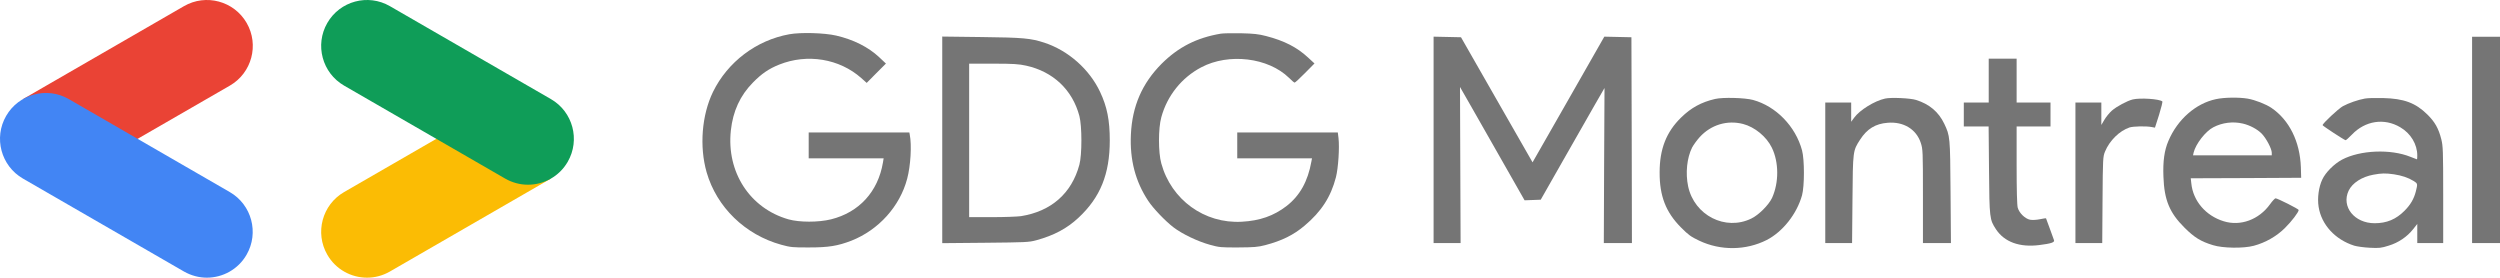
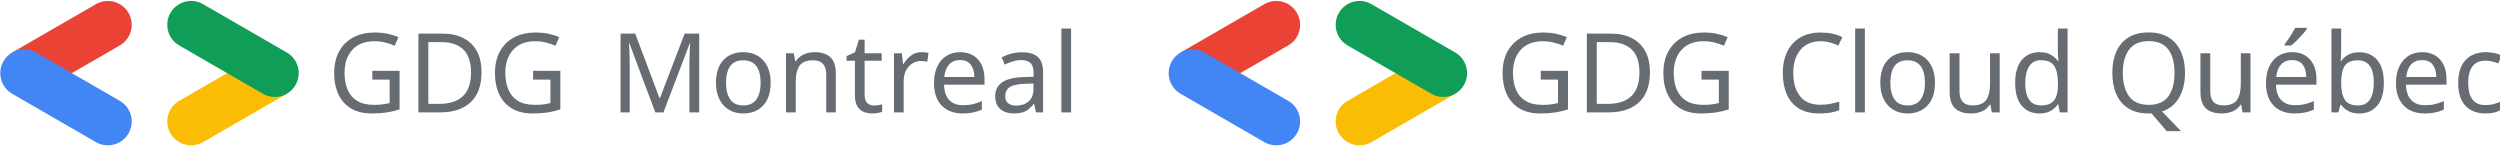
- <svg xmlns="http://www.w3.org/2000/svg" style="isolation:isolate" viewBox="165.59 304.121 2508.41 278.606" width="2508.41pt" height="278.606pt">
-   <g>
-     <path d=" M 957.5 338.5 C 924.4 344.5 895.7 366.3 881 396.3 C 869.7 419.6 867.2 451.1 874.6 477 C 884.7 512 913.2 539.7 949.5 549.7 C 958.7 552.2 960.9 552.5 977.5 552.4 C 997 552.4 1006.1 550.9 1019.9 545.6 C 1047.2 534.8 1068.5 511.2 1075.8 483.5 C 1079.3 470.5 1080.5 449.5 1078.4 439.2 L 1078 437 L 1027.5 437 L 977 437 L 977 450 L 977 463 L 1014.6 463 L 1052.2 463 L 1051.5 467.2 C 1046.6 496.4 1027.6 517.2 999.4 524.2 C 986.8 527.3 967.7 527.3 956.7 524.2 C 917.9 513.1 894.4 476.8 898.9 435 C 901 415.7 908.2 400 921 387 C 929.8 378 937 373.1 947.5 368.9 C 975.6 357.7 1007.8 363 1029.7 382.4 L 1035.2 387.3 L 1044.8 377.6 L 1054.5 367.9 L 1047.6 361.4 C 1036.9 351.4 1021.9 343.8 1004.5 339.8 C 992.7 337.1 969 336.4 957.5 338.5 Z " fill="rgb(0,0,0)" fill-opacity="0.542" />
-     <path d=" M 1390.5 337.9 C 1366.3 342 1348 351.3 1331.1 368.1 C 1311.6 387.7 1301.6 410.6 1300.3 439 C 1299.1 464.5 1304.8 486.2 1317.7 505.7 C 1322.7 513.3 1334.9 526 1343 532.2 C 1351.9 539 1367.5 546.4 1379.5 549.7 C 1388.8 552.3 1390.8 552.5 1408 552.4 C 1423.8 552.3 1427.7 552 1435 550.1 C 1451.8 545.7 1463.5 539.9 1474.5 530.6 C 1491.4 516.4 1500.9 501.7 1506 482 C 1508.4 472.6 1509.7 452 1508.6 442.7 L 1507.9 437 L 1457.4 437 L 1407 437 L 1407 450 L 1407 463 L 1444.5 463 L 1482 463 L 1481.4 466.2 C 1477.8 486.2 1469.8 500.5 1456.4 510.9 C 1443.6 520.7 1429.8 525.6 1411.5 526.6 C 1374.1 528.7 1340.8 504.6 1330.8 468.1 C 1327.7 457.1 1327.7 432.9 1330.8 421.8 C 1336.7 400.1 1351.3 381.9 1371 371.6 C 1398.6 357.1 1438.1 361.9 1458.9 382.2 C 1461.5 384.9 1464.1 387 1464.6 387 C 1465.1 387 1469.8 382.7 1475 377.4 L 1484.5 367.8 L 1478 361.8 C 1467 351.6 1454.2 345 1436 340.3 C 1428.4 338.3 1423.4 337.8 1411 337.5 C 1402.5 337.3 1393.3 337.5 1390.5 337.9 Z " fill="rgb(0,0,0)" fill-opacity="0.542" />
-     <path d=" M 1111 444.5 L 1111 548.1 L 1154.3 547.7 C 1194.5 547.3 1198 547.2 1205.3 545.2 C 1223.2 540.3 1236.1 533.4 1247.7 522.6 C 1269.6 502.2 1279.1 478.8 1279.1 445 C 1279.1 424.8 1276.4 411.2 1269.4 396.4 C 1258.7 373.6 1237.5 354.9 1213.6 347 C 1199.8 342.5 1192.4 341.8 1150.8 341.3 L 1111 340.8 L 1111 444.5 Z  M 1195.2 370 C 1222.3 376 1241.6 394.2 1248.6 420.5 C 1251.3 430.6 1251.3 459.5 1248.6 469.4 C 1240.9 498.1 1220.3 516.2 1190 521 C 1186.4 521.5 1173.3 522 1160.8 522 L 1138 522 L 1138 445 L 1138 368 L 1162.3 368 C 1182.4 368 1188 368.4 1195.2 370 Z " fill="rgb(0,0,0)" fill-opacity="0.542" />
-     <path d=" M 1604 444.5 L 1604 548 L 1617.5 548 L 1631.1 548 L 1630.8 469.7 L 1630.5 391.4 L 1641.1 409.9 C 1646.9 420.1 1661.5 445.7 1673.5 466.8 L 1695.3 505.1 L 1703.4 504.8 L 1711.5 504.5 L 1733.7 465.5 C 1746 444 1760.4 418.8 1765.7 409.4 L 1775.5 392.4 L 1775.1 470.2 L 1774.8 548 L 1788.9 548 L 1803 548 L 1802.8 444.7 L 1802.5 341.5 L 1788.9 341.2 L 1775.3 340.9 L 1739.3 404 L 1703.3 467 L 1667.4 404.3 L 1631.5 341.5 L 1617.8 341.2 L 1604 340.9 L 1604 444.5 Z " fill="rgb(0,0,0)" fill-opacity="0.542" />
-     <path d=" M 2646 444.5 L 2646 548 L 2660 548 L 2674 548 L 2674 444.5 L 2674 341 L 2660 341 L 2646 341 L 2646 444.5 Z " fill="rgb(0,0,0)" fill-opacity="0.542" />
-     <path d=" M 2161 385 L 2161 407 L 2148.5 407 L 2136 407 L 2136 419 L 2136 431 L 2148.4 431 L 2160.9 431 L 2161.3 474.7 C 2161.7 523.3 2161.9 524.4 2168.3 534.2 C 2176.8 547 2192 552.5 2211.8 550 C 2223.7 548.5 2227.3 547.3 2226.5 545.1 C 2226.1 544.2 2224.2 539 2222.3 533.5 C 2220.3 528 2218.6 523.4 2218.5 523.2 C 2218.3 523 2215.6 523.4 2212.3 524.1 C 2208.9 524.8 2204.8 525 2202.5 524.6 C 2197.5 523.6 2191.6 517.9 2190.1 512.5 C 2189.4 509.9 2189 494.9 2189 469.7 L 2189 431 L 2206 431 L 2223 431 L 2223 419 L 2223 407 L 2206 407 L 2189 407 L 2189 385 L 2189 363 L 2175 363 L 2161 363 L 2161 385 Z " fill="rgb(0,0,0)" fill-opacity="0.542" />
-     <path d=" M 1886.5 403.4 C 1872.7 406.6 1862.4 412.2 1852.4 422 C 1837.5 436.5 1830.8 453.7 1830.8 477 C 1830.7 500.8 1837 517 1852.2 532.3 C 1859.7 539.9 1862.3 541.7 1870.5 545.6 C 1892 555.8 1917.4 555.5 1938.3 544.9 C 1954.4 536.6 1968.5 518.7 1973.7 500 C 1976.2 490.8 1976.2 464.3 1973.7 455 C 1967.2 430.9 1947.6 410.7 1924.5 404.4 C 1916.3 402.2 1894.4 401.6 1886.5 403.4 Z  M 1914.5 428.5 C 1926.3 431.6 1938 441.2 1943.4 452.3 C 1950.5 466.8 1950.6 487.3 1943.6 502.7 C 1940.3 509.7 1930.3 519.8 1922.8 523.4 C 1896.8 536.1 1865.6 520.2 1859.4 491.1 C 1856.6 477.8 1858.2 462.5 1863.4 452.1 C 1864.8 449.5 1868.2 444.8 1871 441.7 C 1882.3 429.3 1898.6 424.4 1914.5 428.5 Z " fill="rgb(0,0,0)" fill-opacity="0.542" />
-     <path d=" M 2057.1 403 C 2046.5 405.3 2031.6 414.5 2026 422.2 L 2023 426.3 L 2023 416.7 L 2023 407 L 2010 407 L 1997 407 L 1997 477.5 L 1997 548 L 2010.4 548 L 2023.9 548 L 2024.3 504.2 C 2024.7 455.4 2024.7 455.4 2031.9 444.3 C 2038.9 433.4 2047.4 428.2 2059.7 427.3 C 2075.6 426 2088.3 433.8 2092.8 447.4 C 2094.9 453.8 2095 455.4 2095 501 L 2095 548 L 2109.1 548 L 2123.1 548 L 2122.7 496.7 C 2122.3 441.1 2122.2 440.6 2116.4 428.3 C 2110.7 416.4 2101.5 408.6 2088.1 404.4 C 2082.4 402.6 2063.1 401.7 2057.1 403 Z " fill="rgb(0,0,0)" fill-opacity="0.542" />
-     <path d=" M 2389 403.6 C 2368.7 407.9 2350.4 424 2341.3 445.5 C 2337.2 455 2335.7 466 2336.3 481.4 C 2337.1 504.7 2342.4 517.6 2357.4 532.5 C 2367.3 542.4 2373.8 546.4 2386 550.1 C 2395.7 553.2 2416.8 553.5 2427 550.7 C 2438.6 547.6 2449.7 541.3 2458.1 533 C 2464.9 526.3 2472 517 2472 514.8 C 2472 513.8 2450.5 503 2448.8 503.1 C 2448.1 503.1 2445.6 505.8 2443.3 509 C 2432.2 524.5 2413.6 531.4 2396.7 526.1 C 2378.8 520.6 2366.1 505.8 2364.3 488.3 L 2363.7 483 L 2419.1 482.8 L 2474.5 482.5 L 2474.2 472 C 2473.3 446.2 2462.6 424.6 2444.7 412.4 C 2439.1 408.6 2428.3 404.4 2420.9 403.1 C 2412.2 401.6 2397.1 401.8 2389 403.6 Z  M 2415.9 428.1 C 2422.9 429.7 2430.5 433.7 2435 438.3 C 2439.5 443 2445 453.4 2445 457.4 L 2445 460 L 2405.5 460 L 2366 460 L 2366.6 457.2 C 2368.7 448.5 2378.6 435.8 2386.4 431.8 C 2395.4 427.1 2406.1 425.8 2415.9 428.1 Z " fill="rgb(0,0,0)" fill-opacity="0.542" />
-     <path d=" M 2538.5 403 C 2531.6 404.2 2522 407.6 2516.3 410.7 C 2511.8 413.2 2496 428 2496 429.7 C 2496 430.4 2516.6 443.9 2519 444.8 C 2519.4 445 2522.3 442.4 2525.4 439.2 C 2538.7 425.2 2557.9 422.3 2573.9 431.8 C 2584.5 438 2591 448.9 2591 460.2 C 2591 462.3 2590.9 464 2590.7 464 C 2590.5 464 2587.6 462.9 2584.2 461.5 C 2564.3 453.4 2533.7 454.7 2515.5 464.3 C 2507.5 468.6 2499 477.1 2495.7 484.2 C 2492.1 491.8 2490.6 502.8 2492 511.6 C 2494.8 529.5 2508.5 544.5 2527.7 550.6 C 2530.3 551.4 2537.3 552.4 2543.2 552.7 C 2552.9 553.2 2554.7 553 2562.3 550.6 C 2572.2 547.6 2580.8 541.7 2586.9 534 L 2591 528.8 L 2591 538.4 L 2591 548 L 2604 548 L 2617 548 L 2617 499.7 C 2617 455.1 2616.8 450.7 2615.1 443.8 C 2612.3 432.8 2608.6 426.4 2601.1 419 C 2589.2 407.3 2577.6 403 2556.5 402.5 C 2549.4 402.3 2541.3 402.5 2538.5 403 Z  M 2567.5 479 C 2575.4 480.2 2581.8 482.3 2587.3 485.7 C 2591.5 488.3 2591.5 488.5 2589.5 496.4 C 2587.6 503.7 2584.3 509.4 2578.4 515.4 C 2569.7 524.2 2560.4 528.1 2548.2 528.1 C 2527.9 528.1 2514.6 511.5 2522.1 495.5 C 2525.8 487.7 2535.4 481.5 2547 479.4 C 2555.3 477.9 2558.9 477.8 2567.5 479 Z " fill="rgb(0,0,0)" fill-opacity="0.542" />
-     <path d=" M 2305.5 403.9 C 2299.9 405.3 2289.4 410.9 2284.6 415.1 C 2282 417.4 2278.6 421.6 2277 424.4 L 2274 429.5 L 2274 418.2 L 2274 407 L 2261 407 L 2248 407 L 2248 477.5 L 2248 548 L 2261.4 548 L 2274.9 548 L 2275.2 504.7 C 2275.5 463.1 2275.6 461.3 2277.7 456.2 C 2282.2 445.2 2292.3 435.3 2302.3 432 C 2306.2 430.8 2318.9 430.5 2324.6 431.6 L 2327.8 432.2 L 2331.9 419.4 C 2334.1 412.3 2335.6 406.2 2335.2 405.9 C 2332.4 403.4 2312.9 402.1 2305.5 403.9 Z " fill="rgb(0,0,0)" fill-opacity="0.542" />
-     <path d=" M 302.684 443.977 L 396.227 390.024 C 418.232 377.318 425.782 349.145 413.076 327.14 C 400.37 305.135 372.197 297.585 350.192 310.291 L 188.608 403.558 L 302.684 443.977 Z " fill="rgb(234,67,53)" />
-     <path d=" M 373.117 582.727 C 389.046 582.727 404.513 574.441 412.984 559.71 C 425.69 537.705 418.14 509.531 396.135 496.826 L 234.644 403.558 C 212.639 390.853 184.465 398.402 171.76 420.407 C 159.054 442.412 166.604 470.586 188.608 483.291 L 350.192 576.559 C 357.466 580.702 365.384 582.727 373.117 582.727 L 373.117 582.727 Z " fill="rgb(66,133,244)" />
-     <path d=" M 533.872 582.727 C 541.698 582.727 549.616 580.702 556.798 576.559 L 718.381 483.291 L 605.779 442.044 L 510.855 496.826 C 488.85 509.531 481.3 537.705 494.006 559.71 C 502.476 574.441 517.944 582.727 533.872 582.727 Z " fill="rgb(251,188,4)" />
-     <path d=" M 695.364 489.46 C 711.292 489.46 726.76 481.174 735.23 466.442 C 747.936 444.438 740.386 416.264 718.381 403.558 L 556.798 310.291 C 534.793 297.585 506.712 305.135 494.006 327.14 C 481.3 349.145 488.85 377.318 510.855 390.024 L 672.438 483.291 C 679.62 487.434 687.538 489.46 695.364 489.46 Z " fill="rgb(15,157,88)" />
+ <svg xmlns="http://www.w3.org/2000/svg" width="6986px" height="409px" viewBox="0 0 6986 409" version="1.1">
+   <g id="Page-1" stroke="none" stroke-width="1" fill="none" fill-rule="evenodd">
+     <g id="gd_template_lockup_horizontal_color-(1)" transform="translate(3265, 0)">
+       <g id="g10" transform="translate(1860.5, 204.7467) scale(-1, 1) rotate(-180) translate(-1860.5, -204.7467) translate(0, 0.74667)">
+         <g id="g12" transform="translate(0, 0)">
+           <g id="g14" transform="translate(0, -0)">
+             <g id="g20" transform="translate(33.99093, 203.5819)" fill="#EA4335" fill-rule="nonzero">
+               <path d="M165.333,0 L300.751,78.185 C332.62,96.583 343.539,137.336 325.139,169.203 C306.739,201.071 265.992,211.993 234.12,193.591 L0.125,58.493 L165.333,0 Z" id="path22" />
+             </g>
+             <g id="g24" transform="translate(0.03, 2.635332)" fill="#4285F4" fill-rule="nonzero">
+               <path d="M301.333,0 C324.363,0 346.757,11.952 359.1,33.327 C377.5,65.195 366.581,105.948 334.712,124.345 L100.717,259.44 C68.845,277.851 28.099,266.919 9.699,235.051 C-8.701,203.18 2.217,162.431 34.087,144.032 L268.081,8.939 C278.573,2.879 290.032,0 301.333,0" id="path26" />
+             </g>
+             <g id="g28" transform="translate(466.1276, 2.635332)" fill="#FBBC04" fill-rule="nonzero">
+               <path d="M68,0 C79.304,0 90.757,2.879 101.252,8.939 L335.244,144.032 L172.137,203.74 L34.621,124.345 C2.752,105.948 -8.167,65.195 10.233,33.327 C22.575,11.952 44.972,0 68,0" id="path30" />
+             </g>
+             <g id="g32" transform="translate(466.6608, 137.7291)" fill="#0F9D58" fill-rule="nonzero">
+               <path d="M301.333,0 C324.363,0 346.757,11.948 359.1,33.327 C377.5,65.195 366.581,105.944 334.711,124.347 L100.719,259.444 C68.849,277.843 28.103,266.927 9.7,235.056 C-8.7,203.189 2.22,162.44 34.088,144.037 L268.081,8.939 C278.573,2.884 290.031,0 301.333,0" id="path34" />
+             </g>
+             <g id="text38" transform="translate(2317.798, 197.112) scale(-1, 1) rotate(-180) translate(-2317.798, -197.112) translate(914.7981, 0.611988)" fill="#676C72" font-family="GoogleSans-Regular, Google Sans" font-size="308.174" font-weight="normal">
+               <text id="GDG-Cloud-Québec">
+                 <tspan x="0.202" y="298.865">GDG </tspan>
+                 <tspan x="783.273" y="298.865">Cloud Québec</tspan>
+               </text>
+             </g>
+           </g>
+         </g>
+       </g>
+     </g>
+     <g id="g10" transform="translate(1470.5, 204.7467) scale(-1, 1) rotate(-180) translate(-1470.5, -204.7467) translate(0, 0.74667)">
+       <g id="g12" transform="translate(0, 0)">
+         <g id="g14-Clipped" transform="translate(-0, 0)">
+           <g id="g14" transform="translate(0, -0)">
+             <g id="g20" transform="translate(33.99093, 203.5819)" fill="#EA4335" fill-rule="nonzero">
+               <path d="M165.333,0 L300.751,78.185 C332.62,96.583 343.539,137.336 325.139,169.203 C306.739,201.071 265.992,211.993 234.12,193.591 L0.125,58.493 L165.333,0 Z" id="path22" />
+             </g>
+             <g id="g24" transform="translate(0.03, 2.635332)" fill="#4285F4" fill-rule="nonzero">
+               <path d="M301.333,0 C324.363,0 346.757,11.952 359.1,33.327 C377.5,65.195 366.581,105.948 334.712,124.345 L100.717,259.44 C68.845,277.851 28.099,266.919 9.699,235.051 C-8.701,203.18 2.217,162.431 34.087,144.032 L268.081,8.939 C278.573,2.879 290.032,0 301.333,0" id="path26" />
+             </g>
+             <g id="g28" transform="translate(466.1276, 2.635332)" fill="#FBBC04" fill-rule="nonzero">
+               <path d="M68,0 C79.304,0 90.757,2.879 101.252,8.939 L335.244,144.032 L172.137,203.74 L34.621,124.345 C2.752,105.948 -8.167,65.195 10.233,33.327 C22.575,11.952 44.972,0 68,0" id="path30" />
+             </g>
+             <g id="g32" transform="translate(466.6608, 137.7291)" fill="#0F9D58" fill-rule="nonzero">
+               <path d="M301.333,0 C324.363,0 346.757,11.948 359.1,33.327 C377.5,65.195 366.581,105.944 334.711,124.347 L100.719,259.444 C68.849,277.843 28.103,266.927 9.7,235.056 C-8.7,203.189 2.22,162.44 34.088,144.037 L268.081,8.939 C278.573,2.884 290.031,0 301.333,0" id="path34" />
+             </g>
+             <g id="text38" transform="translate(1927.798, 197.112) scale(-1, 1) rotate(-180) translate(-1927.798, -197.112) translate(914.7981, 0.611988)" fill="#676C72" font-family="GoogleSans-Regular, Google Sans" font-size="308.174" font-weight="normal">
+               <text id="GDG-Montreal">
+                 <tspan x="0.202" y="298.865">GDG </tspan>
+                 <tspan x="789.437" y="298.865">Montreal</tspan>
+               </text>
+             </g>
+           </g>
+         </g>
+       </g>
+     </g>
  </g>
</svg>
